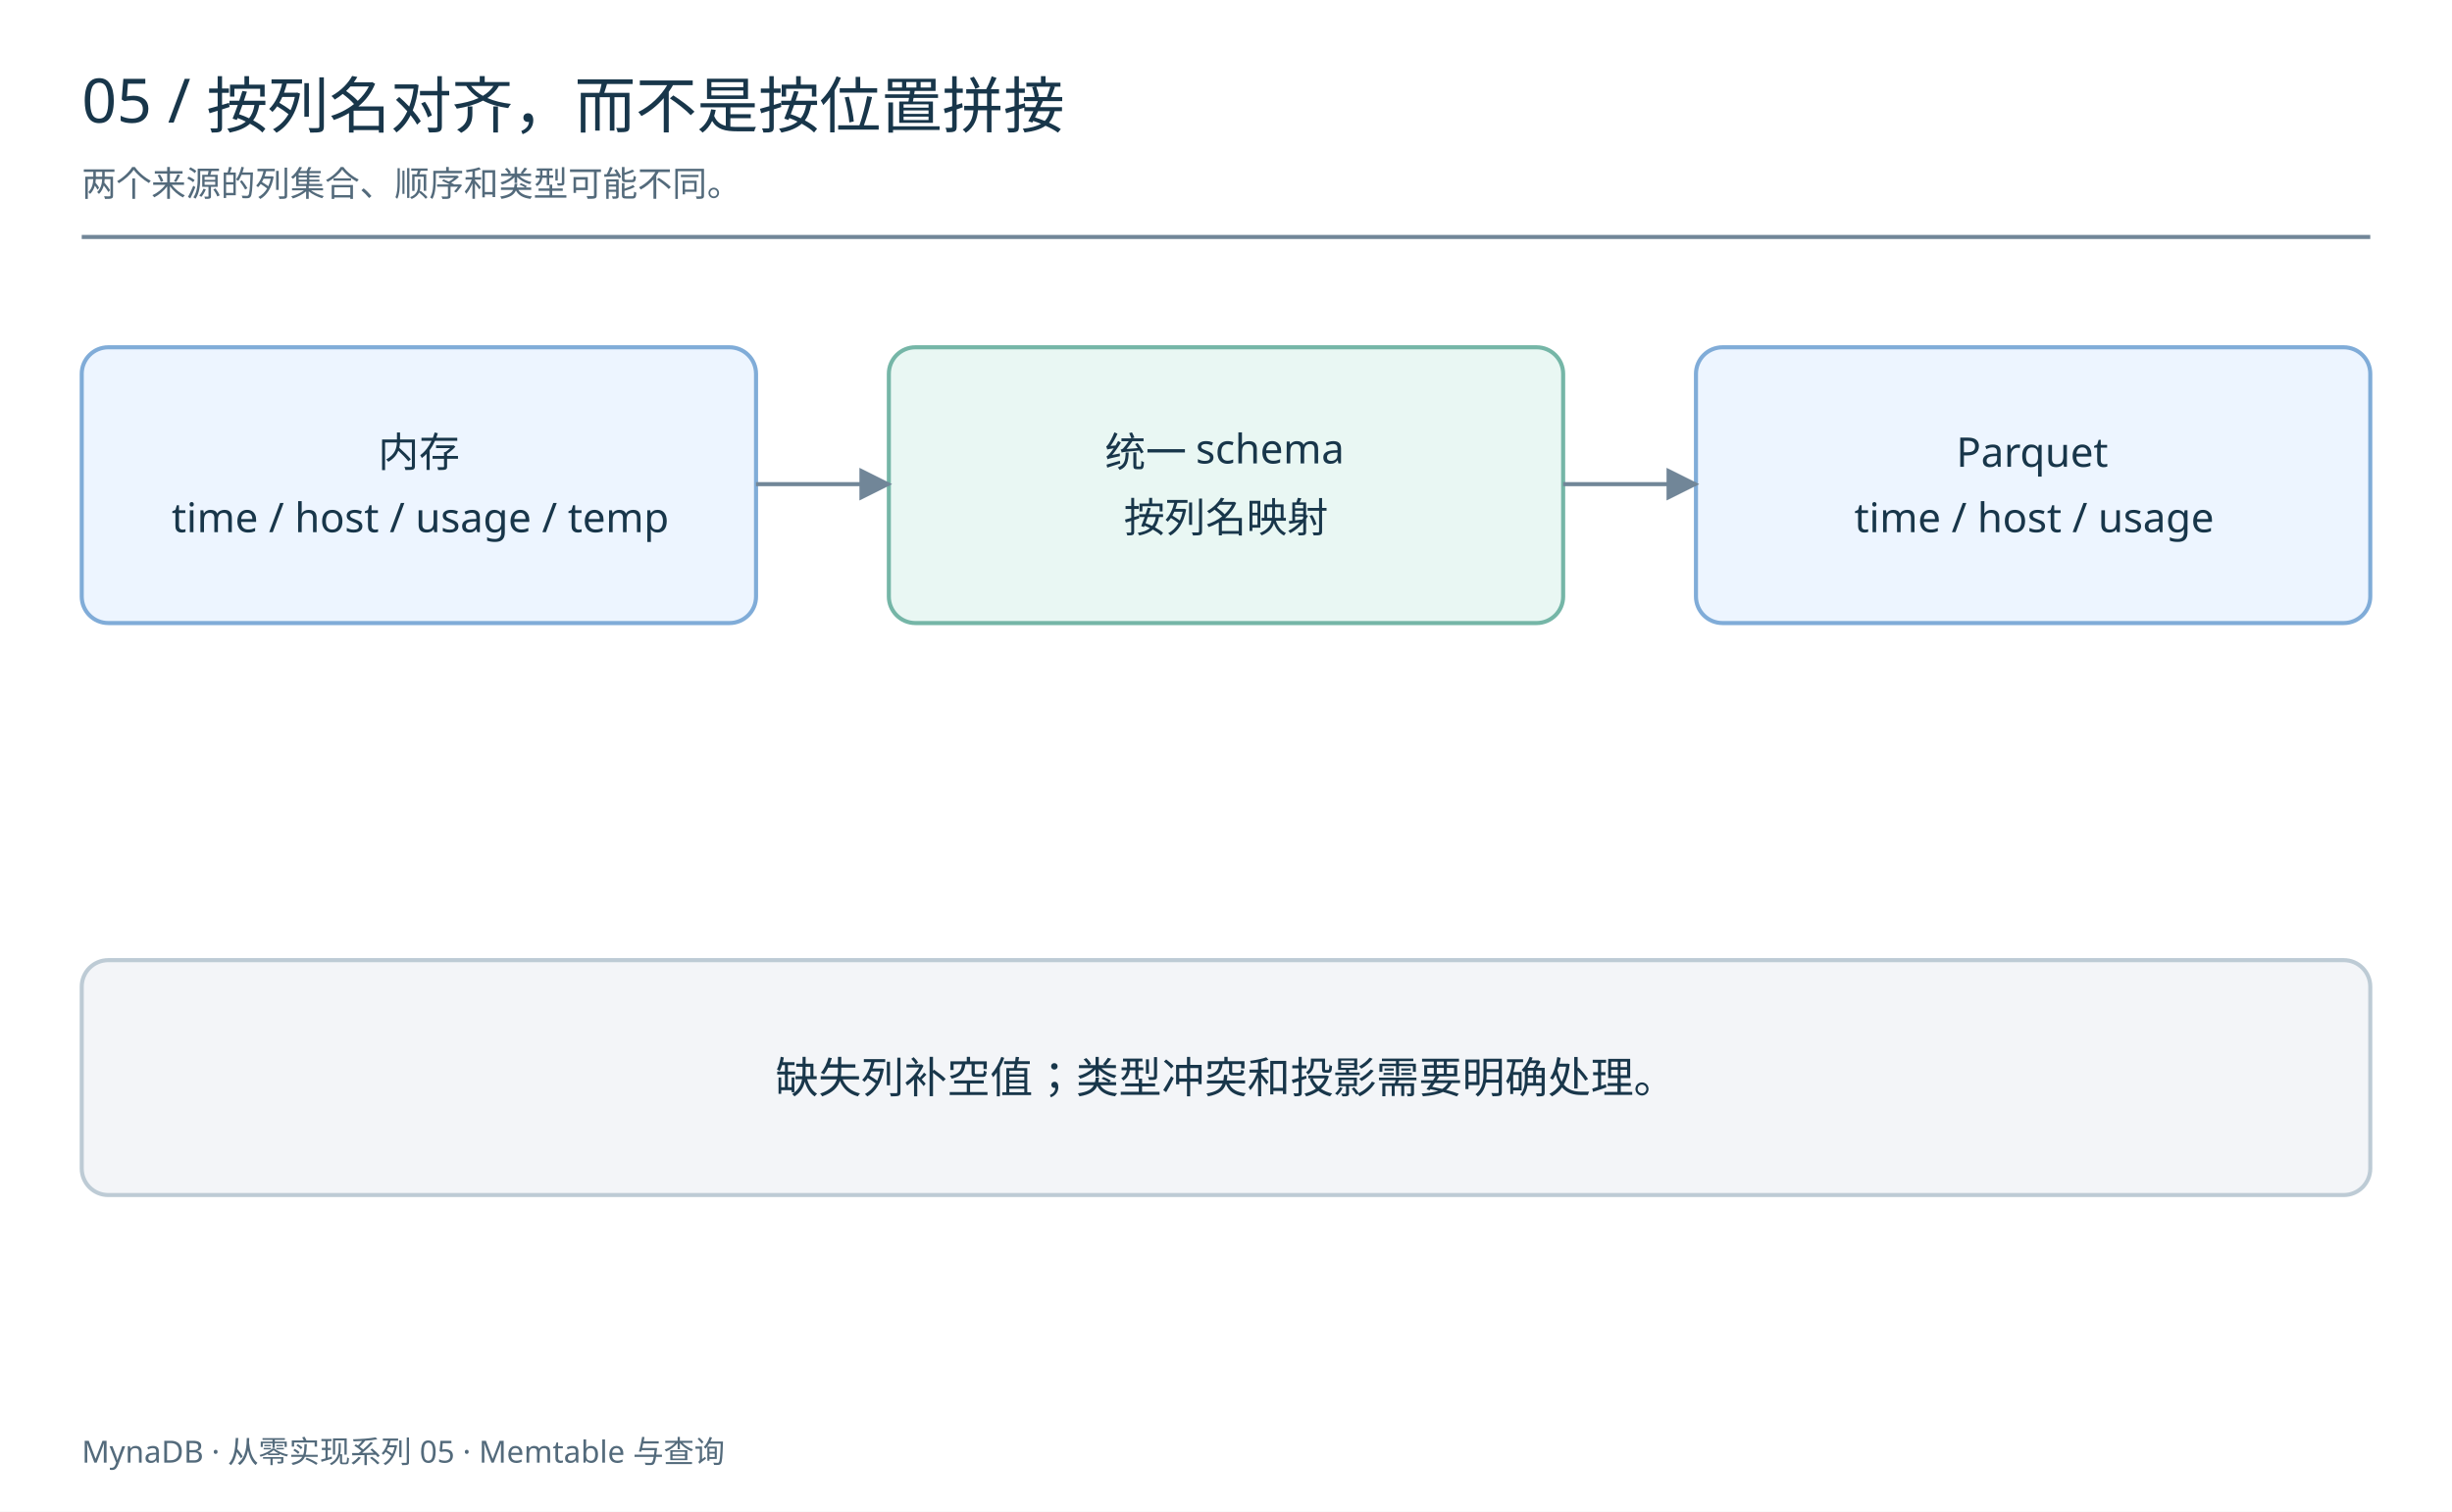
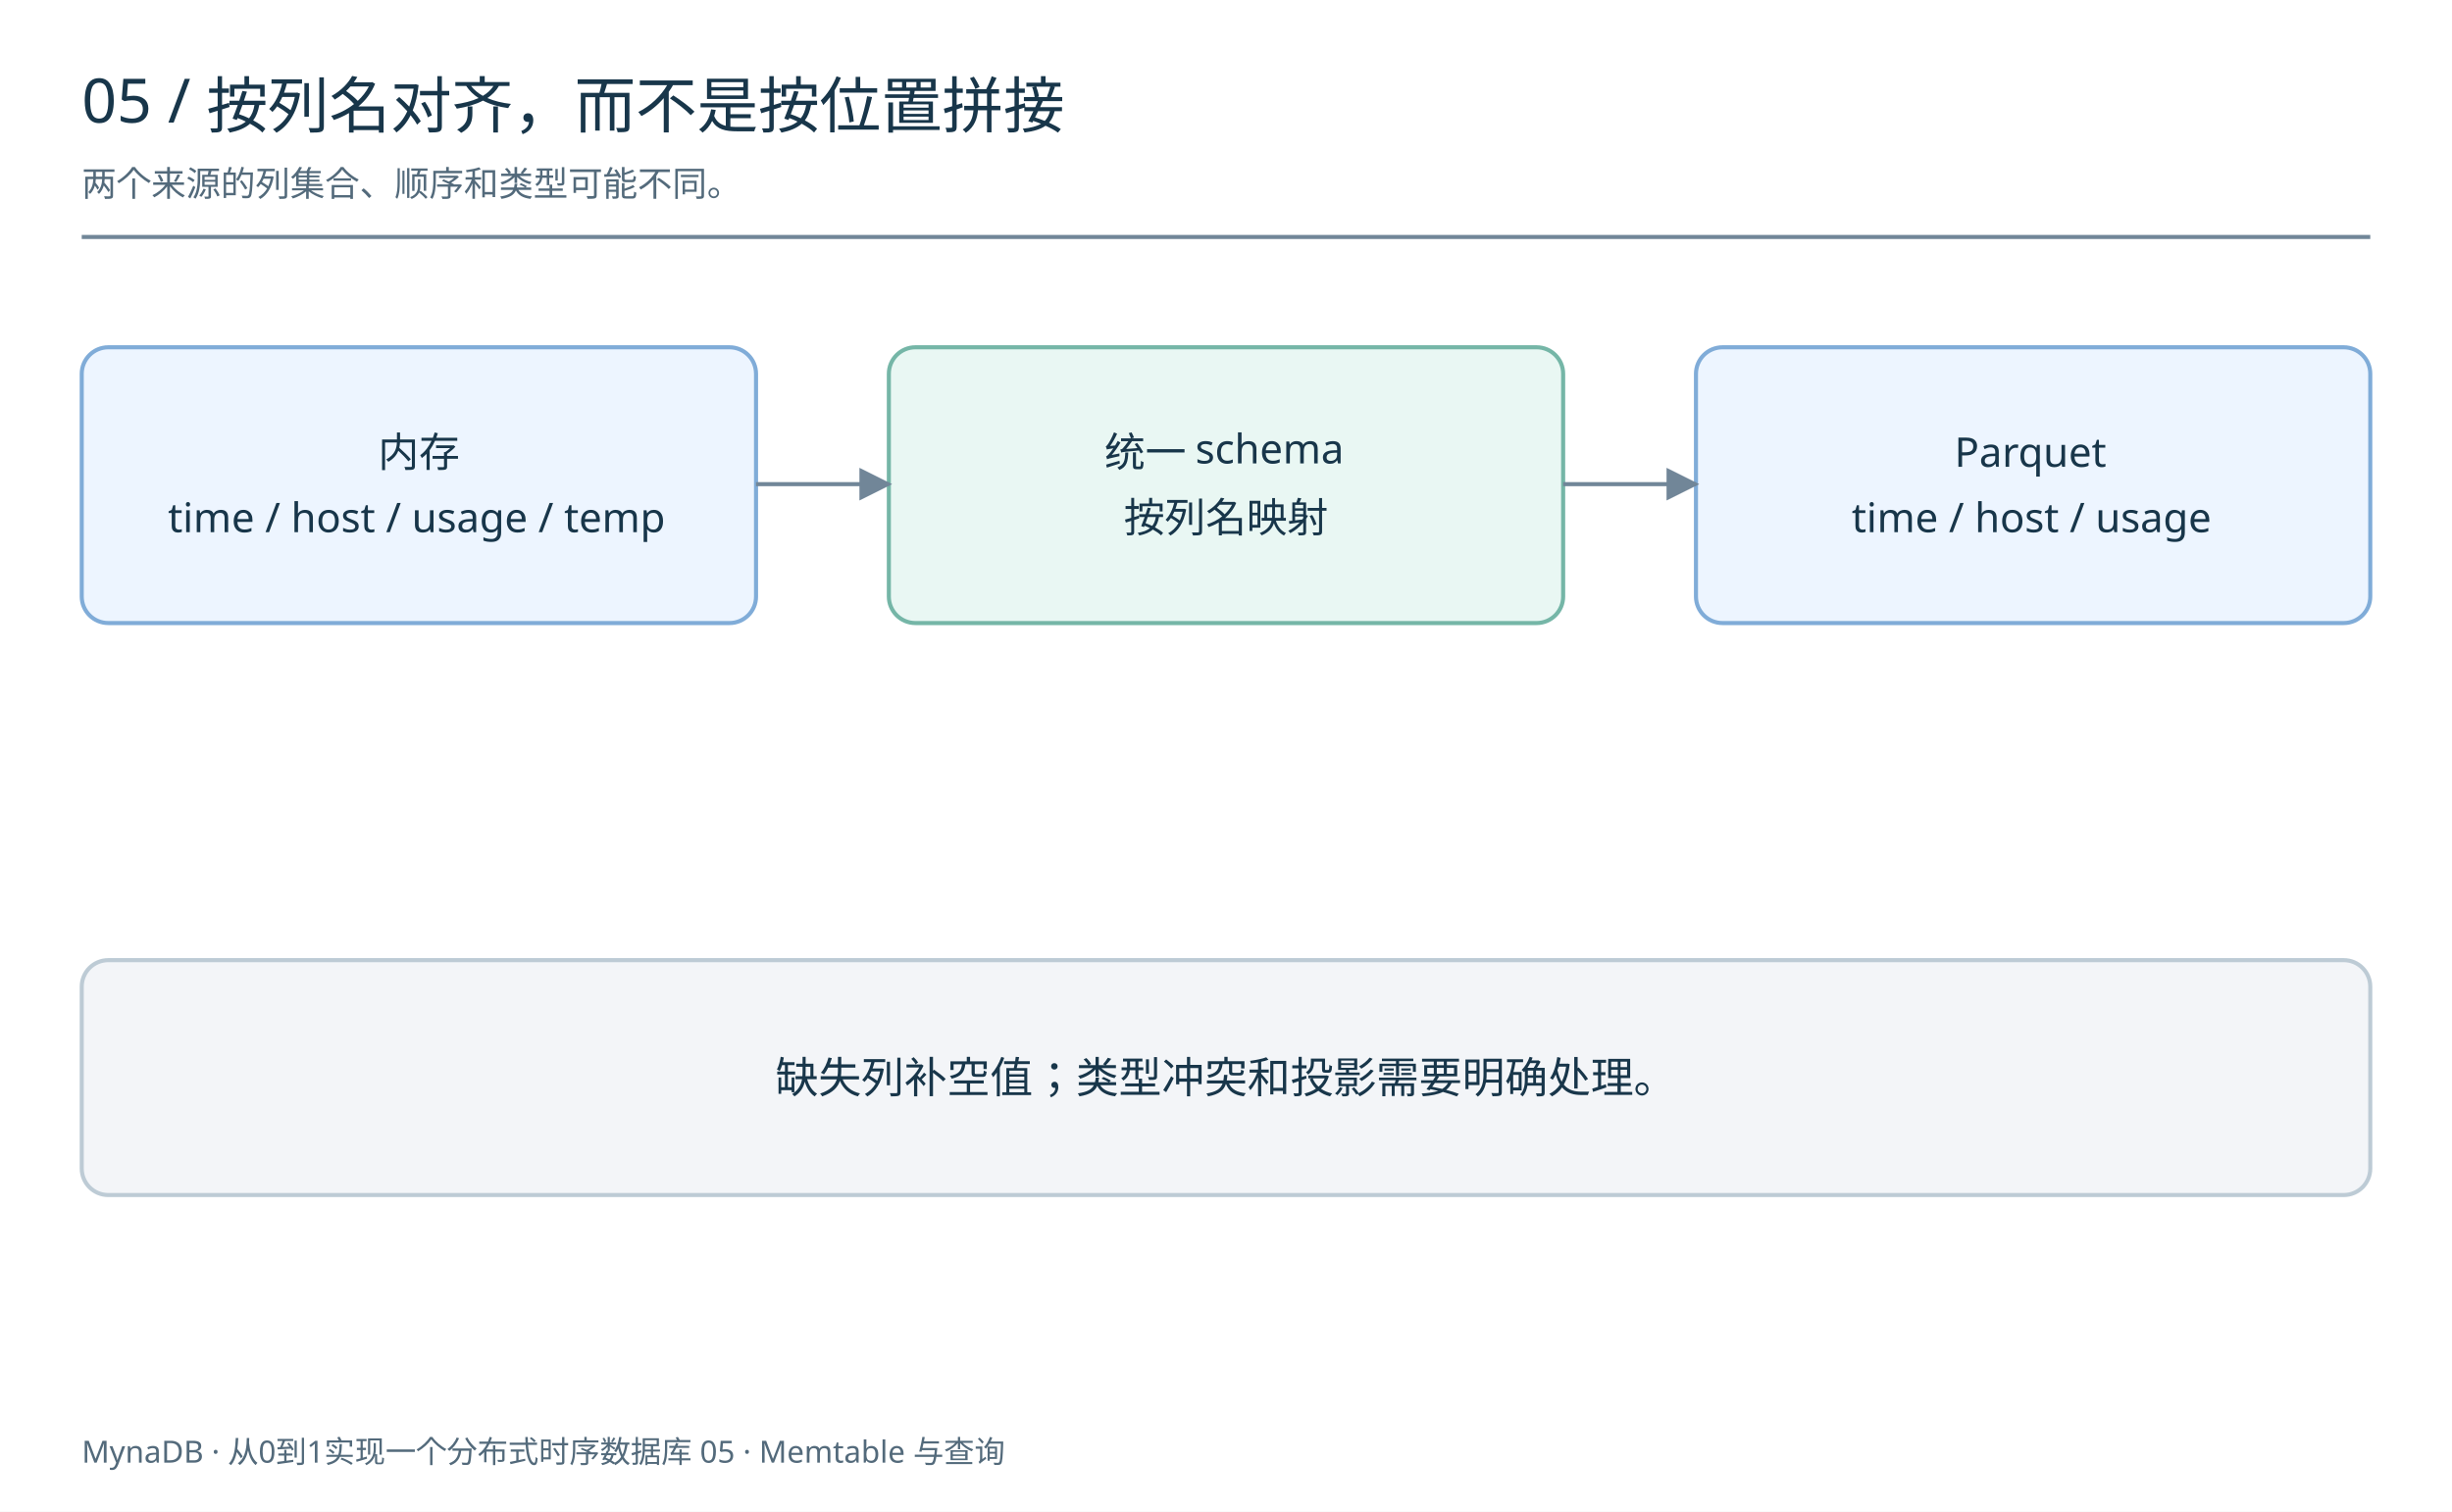
<svg xmlns="http://www.w3.org/2000/svg" width="1200" height="740" viewBox="0 0 1200 740" role="img" aria-labelledby="title desc">
  <defs>
    <marker id="arrow" viewBox="0 0 10 10" refX="9" refY="5" markerWidth="8" markerHeight="8" orient="auto-start-reverse">
      <path d="M0 0L10 5L0 10Z" fill="#718698" />
    </marker>
  </defs>
  <rect width="100%" height="100%" fill="white" />
  <text x="40" y="60" font-family="Noto Sans SC, Microsoft YaHei, PingFang SC, sans-serif" font-size="30" font-weight="500" fill="#18364a">05 / 按列名对齐，而不是按位置拼接</text>
  <text x="40" y="96" font-family="Noto Sans SC, Microsoft YaHei, PingFang SC, sans-serif" font-size="17" font-weight="500" fill="#536a7b">两个来源的列集合、顺序和类型可能不同。</text>
  <polyline points="40,116 1160,116" fill="none" stroke="#718698" stroke-width="2" />
-   <text x="40" y="716" font-family="Noto Sans SC, Microsoft YaHei, PingFang SC, sans-serif" font-size="15" font-weight="500" fill="#536a7b">MynaDB · 从零实现系列 05 · Memtable 与查询</text>
+   <text x="40" y="716" font-family="Noto Sans SC, Microsoft YaHei, PingFang SC, sans-serif" font-size="15" font-weight="500" fill="#536a7b">MynaDB · 从0到1实现一个分布式时序数据库 05 · Memtable 与查询</text>
  <rect x="40" y="170" width="330" height="135" rx="13" fill="#edf5ff" stroke="#80acd8" stroke-width="2" />
  <text x="185.0" y="228.5" font-family="Noto Sans SC, Microsoft YaHei, PingFang SC, sans-serif" font-size="20" font-weight="500" fill="#18364a">内存</text>
-   <text x="84.0" y="260.5" font-family="Noto Sans SC, Microsoft YaHei, PingFang SC, sans-serif" font-size="20" font-weight="500" fill="#18364a">time / host / usage / temp</text>
+   <text x="82.2" y="260.5" font-family="Noto Sans SC, Microsoft YaHei, PingFang SC, sans-serif" font-size="20" font-weight="500" fill="#18364a">time / host / usage / temp</text>
  <rect x="435" y="170" width="330" height="135" rx="13" fill="#e9f7f3" stroke="#75b6a7" stroke-width="2" />
-   <text x="540.7" y="228.5" font-family="Noto Sans SC, Microsoft YaHei, PingFang SC, sans-serif" font-size="20" font-weight="500" fill="#18364a">统一 schema</text>
+   <text x="540.5" y="228.5" font-family="Noto Sans SC, Microsoft YaHei, PingFang SC, sans-serif" font-size="20" font-weight="500" fill="#18364a">统一 schema</text>
  <text x="550.0" y="260.5" font-family="Noto Sans SC, Microsoft YaHei, PingFang SC, sans-serif" font-size="20" font-weight="500" fill="#18364a">按列名映射</text>
  <rect x="830" y="170" width="330" height="135" rx="13" fill="#edf5ff" stroke="#80acd8" stroke-width="2" />
-   <text x="957.4" y="228.5" font-family="Noto Sans SC, Microsoft YaHei, PingFang SC, sans-serif" font-size="20" font-weight="500" fill="#18364a">Parquet</text>
-   <text x="907.5" y="260.5" font-family="Noto Sans SC, Microsoft YaHei, PingFang SC, sans-serif" font-size="20" font-weight="500" fill="#18364a">time / host / usage</text>
+   <text x="956.5" y="228.5" font-family="Noto Sans SC, Microsoft YaHei, PingFang SC, sans-serif" font-size="20" font-weight="500" fill="#18364a">Parquet</text>
+   <text x="906.2" y="260.5" font-family="Noto Sans SC, Microsoft YaHei, PingFang SC, sans-serif" font-size="20" font-weight="500" fill="#18364a">time / host / usage</text>
  <polyline points="370,237 435,237" fill="none" stroke="#718698" stroke-width="2" marker-end="url(#arrow)" />
  <polyline points="765,237 830,237" fill="none" stroke="#718698" stroke-width="2" marker-end="url(#arrow)" />
  <rect x="40" y="470" width="1120" height="115" rx="13" fill="#f3f5f8" stroke="#bdcbd5" stroke-width="2" />
  <text x="379.5" y="535.0" font-family="Noto Sans SC, Microsoft YaHei, PingFang SC, sans-serif" font-size="21" font-weight="500" fill="#18364a">缺失列补空值；类型冲突和投影需要明确处理。</text>
</svg>
